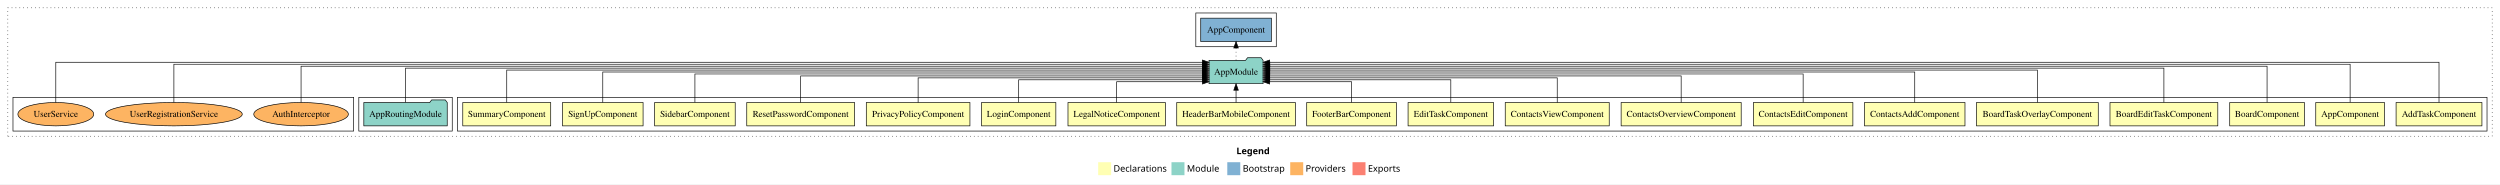
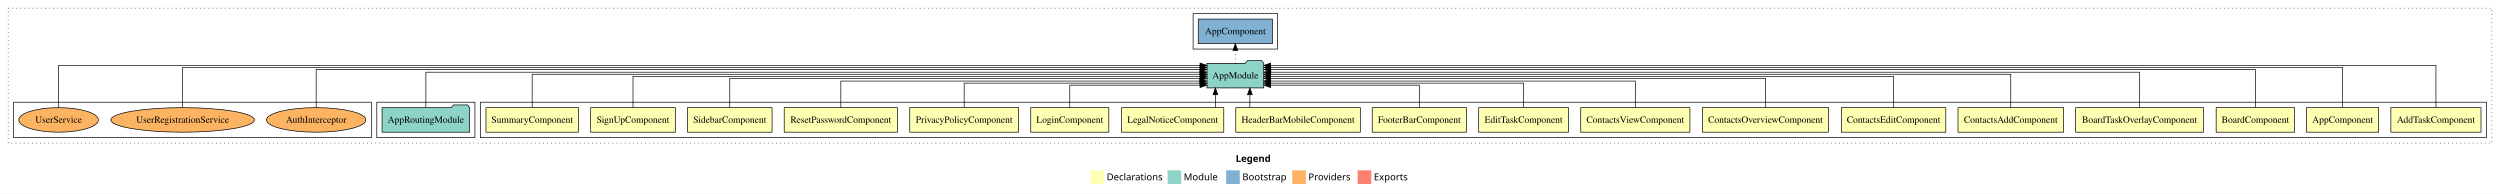
- <svg xmlns="http://www.w3.org/2000/svg" width="3853pt" height="284pt" viewBox="0.00 0.00 3853.00 284.00">
+ <svg xmlns="http://www.w3.org/2000/svg" width="3669pt" height="284pt" viewBox="0.00 0.00 3669.00 284.00">
  <g id="graph0" class="graph" transform="scale(1 1) rotate(0) translate(4 280)">
-     <polygon fill="white" stroke="transparent" points="-4,4 -4,-280 3849,-280 3849,4 -4,4" />
-     <text text-anchor="start" x="1901.51" y="-42.4" font-family="Times-12" font-weight="bold" font-size="14.00">Legend</text>
-     <polygon fill="#ffffb3" stroke="transparent" points="1688.5,-10 1688.5,-30 1708.5,-30 1708.5,-10 1688.5,-10" />
-     <text text-anchor="start" x="1712.13" y="-15.4" font-family="Times-12" font-size="14.00">  Declarations</text>
-     <polygon fill="#8dd3c7" stroke="transparent" points="1801.5,-10 1801.5,-30 1821.5,-30 1821.5,-10 1801.5,-10" />
-     <text text-anchor="start" x="1825.23" y="-15.4" font-family="Times-12" font-size="14.00">  Module</text>
-     <polygon fill="#80b1d3" stroke="transparent" points="1887.5,-10 1887.5,-30 1907.5,-30 1907.5,-10 1887.5,-10" />
-     <text text-anchor="start" x="1911.28" y="-15.4" font-family="Times-12" font-size="14.00">  Bootstrap</text>
-     <polygon fill="#fdb462" stroke="transparent" points="1984.5,-10 1984.5,-30 2004.5,-30 2004.5,-10 1984.5,-10" />
-     <text text-anchor="start" x="2008.17" y="-15.4" font-family="Times-12" font-size="14.00">  Providers</text>
-     <polygon fill="#fb8072" stroke="transparent" points="2080.5,-10 2080.5,-30 2100.5,-30 2100.5,-10 2080.5,-10" />
-     <text text-anchor="start" x="2104.23" y="-15.4" font-family="Times-12" font-size="14.00">  Exports</text>
+     <polygon fill="white" stroke="transparent" points="-4,4 -4,-280 3665,-280 3665,4 -4,4" />
+     <text text-anchor="start" x="1809.51" y="-42.4" font-family="Times-12" font-weight="bold" font-size="14.00">Legend</text>
+     <polygon fill="#ffffb3" stroke="transparent" points="1596.5,-10 1596.5,-30 1616.5,-30 1616.5,-10 1596.5,-10" />
+     <text text-anchor="start" x="1620.13" y="-15.4" font-family="Times-12" font-size="14.00">  Declarations</text>
+     <polygon fill="#8dd3c7" stroke="transparent" points="1709.5,-10 1709.5,-30 1729.5,-30 1729.5,-10 1709.5,-10" />
+     <text text-anchor="start" x="1733.23" y="-15.4" font-family="Times-12" font-size="14.00">  Module</text>
+     <polygon fill="#80b1d3" stroke="transparent" points="1795.5,-10 1795.5,-30 1815.5,-30 1815.5,-10 1795.5,-10" />
+     <text text-anchor="start" x="1819.28" y="-15.4" font-family="Times-12" font-size="14.00">  Bootstrap</text>
+     <polygon fill="#fdb462" stroke="transparent" points="1892.5,-10 1892.5,-30 1912.5,-30 1912.5,-10 1892.5,-10" />
+     <text text-anchor="start" x="1916.17" y="-15.4" font-family="Times-12" font-size="14.00">  Providers</text>
+     <polygon fill="#fb8072" stroke="transparent" points="1988.5,-10 1988.5,-30 2008.5,-30 2008.5,-10 1988.5,-10" />
+     <text text-anchor="start" x="2012.23" y="-15.4" font-family="Times-12" font-size="14.00">  Exports</text>
    <g id="clust1" class="cluster">
-       <polygon fill="none" stroke="black" stroke-dasharray="1,5" points="8,-70 8,-268 3837,-268 3837,-70 8,-70" />
+       <polygon fill="none" stroke="black" stroke-dasharray="1,5" points="8,-70 8,-268 3653,-268 3653,-70 8,-70" />
    </g>
    <g id="clust2" class="cluster">
-       <polygon fill="none" stroke="black" points="701,-78 701,-130 3829,-130 3829,-78 701,-78" />
-     </g>
-     <g id="clust22" class="cluster">
+       <polygon fill="none" stroke="black" points="701,-78 701,-130 3645,-130 3645,-78 701,-78" />
+     </g>
+     <g id="clust21" class="cluster">
      <polygon fill="none" stroke="black" points="549,-78 549,-130 693,-130 693,-78 549,-78" />
    </g>
+     <g id="clust23" class="cluster">
+       <polygon fill="none" stroke="black" points="1747,-208 1747,-260 1871,-260 1871,-208 1747,-208" />
+     </g>
    <g id="clust24" class="cluster">
-       <polygon fill="none" stroke="black" points="1839,-208 1839,-260 1963,-260 1963,-208 1839,-208" />
-     </g>
-     <g id="clust25" class="cluster">
      <polygon fill="none" stroke="black" points="16,-78 16,-130 541,-130 541,-78 16,-78" />
    </g>
    <g id="node1" class="node">
-       <polygon fill="#ffffb3" stroke="black" points="3821.15,-122 3688.85,-122 3688.85,-86 3821.15,-86 3821.15,-122" />
-       <text text-anchor="middle" x="3755" y="-99.8" font-family="Times,serif" font-size="14.00">AddTaskComponent</text>
-     </g>
-     <g id="node20" class="node">
-       <polygon fill="#8dd3c7" stroke="black" points="1942.66,-187 1939.66,-191 1918.66,-191 1915.66,-187 1859.34,-187 1859.34,-151 1942.66,-151 1942.66,-187" />
-       <text text-anchor="middle" x="1901" y="-164.8" font-family="Times,serif" font-size="14.00">AppModule</text>
+       <polygon fill="#ffffb3" stroke="black" points="3637.15,-122 3504.85,-122 3504.85,-86 3637.15,-86 3637.15,-122" />
+       <text text-anchor="middle" x="3571" y="-99.8" font-family="Times,serif" font-size="14.00">AddTaskComponent</text>
+     </g>
+     <g id="node19" class="node">
+       <polygon fill="#8dd3c7" stroke="black" points="1850.66,-187 1847.66,-191 1826.66,-191 1823.66,-187 1767.34,-187 1767.34,-151 1850.66,-151 1850.66,-187" />
+       <text text-anchor="middle" x="1809" y="-164.8" font-family="Times,serif" font-size="14.00">AppModule</text>
    </g>
    <g id="edge1" class="edge">
-       <path fill="none" stroke="black" d="M3755,-122.15C3755,-145.76 3755,-184 3755,-184 3755,-184 1952.76,-184 1952.76,-184" />
-       <polygon fill="black" stroke="black" points="1952.76,-180.5 1942.76,-184 1952.76,-187.5 1952.76,-180.5" />
+       <path fill="none" stroke="black" d="M3571,-122.15C3571,-145.76 3571,-184 3571,-184 3571,-184 1860.82,-184 1860.82,-184" />
+       <polygon fill="black" stroke="black" points="1860.82,-180.5 1850.82,-184 1860.82,-187.5 1860.82,-180.5" />
    </g>
    <g id="node2" class="node">
-       <polygon fill="#ffffb3" stroke="black" points="3670.94,-122 3565.06,-122 3565.06,-86 3670.94,-86 3670.94,-122" />
-       <text text-anchor="middle" x="3618" y="-99.8" font-family="Times,serif" font-size="14.00">AppComponent</text>
+       <polygon fill="#ffffb3" stroke="black" points="3486.94,-122 3381.06,-122 3381.06,-86 3486.94,-86 3486.94,-122" />
+       <text text-anchor="middle" x="3434" y="-99.8" font-family="Times,serif" font-size="14.00">AppComponent</text>
    </g>
    <g id="edge2" class="edge">
-       <path fill="none" stroke="black" d="M3618,-122.25C3618,-145.02 3618,-181 3618,-181 3618,-181 1953.02,-181 1953.02,-181" />
-       <polygon fill="black" stroke="black" points="1953.02,-177.5 1943.02,-181 1953.02,-184.5 1953.02,-177.5" />
+       <path fill="none" stroke="black" d="M3434,-122.25C3434,-145.02 3434,-181 3434,-181 3434,-181 1860.8,-181 1860.8,-181" />
+       <polygon fill="black" stroke="black" points="1860.8,-177.5 1850.8,-181 1860.8,-184.5 1860.8,-177.5" />
    </g>
    <g id="node3" class="node">
-       <polygon fill="#ffffb3" stroke="black" points="3547.55,-122 3432.45,-122 3432.45,-86 3547.55,-86 3547.55,-122" />
-       <text text-anchor="middle" x="3490" y="-99.8" font-family="Times,serif" font-size="14.00">BoardComponent</text>
+       <polygon fill="#ffffb3" stroke="black" points="3363.55,-122 3248.45,-122 3248.45,-86 3363.55,-86 3363.55,-122" />
+       <text text-anchor="middle" x="3306" y="-99.8" font-family="Times,serif" font-size="14.00">BoardComponent</text>
    </g>
    <g id="edge3" class="edge">
-       <path fill="none" stroke="black" d="M3490,-122.29C3490,-144.21 3490,-178 3490,-178 3490,-178 1952.69,-178 1952.69,-178" />
-       <polygon fill="black" stroke="black" points="1952.69,-174.5 1942.69,-178 1952.69,-181.5 1952.69,-174.5" />
+       <path fill="none" stroke="black" d="M3306,-122.29C3306,-144.21 3306,-178 3306,-178 3306,-178 1860.99,-178 1860.99,-178" />
+       <polygon fill="black" stroke="black" points="1861,-174.5 1850.99,-178 1860.99,-181.5 1861,-174.5" />
    </g>
    <g id="node4" class="node">
-       <polygon fill="#ffffb3" stroke="black" points="3414.09,-122 3247.91,-122 3247.91,-86 3414.09,-86 3414.09,-122" />
-       <text text-anchor="middle" x="3331" y="-99.8" font-family="Times,serif" font-size="14.00">BoardEditTaskComponent</text>
-     </g>
-     <g id="edge4" class="edge">
-       <path fill="none" stroke="black" d="M3331,-122.28C3331,-143.32 3331,-175 3331,-175 3331,-175 1953.02,-175 1953.02,-175" />
-       <polygon fill="black" stroke="black" points="1953.02,-171.5 1943.02,-175 1953.02,-178.5 1953.02,-171.5" />
-     </g>
-     <g id="node5" class="node">
      <polygon fill="#ffffb3" stroke="black" points="3229.84,-122 3042.16,-122 3042.16,-86 3229.84,-86 3229.84,-122" />
      <text text-anchor="middle" x="3136" y="-99.8" font-family="Times,serif" font-size="14.00">BoardTaskOverlayComponent</text>
    </g>
-     <g id="edge5" class="edge">
-       <path fill="none" stroke="black" d="M3136,-122.22C3136,-142.37 3136,-172 3136,-172 3136,-172 1952.8,-172 1952.8,-172" />
-       <polygon fill="black" stroke="black" points="1952.8,-168.5 1942.8,-172 1952.8,-175.5 1952.8,-168.5" />
-     </g>
-     <g id="node6" class="node">
+     <g id="edge4" class="edge">
+       <path fill="none" stroke="black" d="M3136,-122.03C3136,-142.77 3136,-174 3136,-174 3136,-174 1860.91,-174 1860.91,-174" />
+       <polygon fill="black" stroke="black" points="1860.91,-170.5 1850.91,-174 1860.91,-177.5 1860.91,-170.5" />
+     </g>
+     <g id="node5" class="node">
      <polygon fill="#ffffb3" stroke="black" points="3024.43,-122 2869.57,-122 2869.57,-86 3024.43,-86 3024.43,-122" />
      <text text-anchor="middle" x="2947" y="-99.8" font-family="Times,serif" font-size="14.00">ContactsAddComponent</text>
    </g>
-     <g id="edge6" class="edge">
-       <path fill="none" stroke="black" d="M2947,-122.11C2947,-141.34 2947,-169 2947,-169 2947,-169 1952.97,-169 1952.97,-169" />
-       <polygon fill="black" stroke="black" points="1952.97,-165.5 1942.97,-169 1952.97,-172.5 1952.97,-165.5" />
-     </g>
-     <g id="node7" class="node">
+     <g id="edge5" class="edge">
+       <path fill="none" stroke="black" d="M2947,-122.31C2947,-142.15 2947,-171 2947,-171 2947,-171 1860.85,-171 1860.85,-171" />
+       <polygon fill="black" stroke="black" points="1860.85,-167.5 1850.85,-171 1860.85,-174.5 1860.85,-167.5" />
+     </g>
+     <g id="node6" class="node">
      <polygon fill="#ffffb3" stroke="black" points="2851.66,-122 2698.34,-122 2698.34,-86 2851.66,-86 2851.66,-122" />
      <text text-anchor="middle" x="2775" y="-99.8" font-family="Times,serif" font-size="14.00">ContactsEditComponent</text>
    </g>
-     <g id="edge7" class="edge">
-       <path fill="none" stroke="black" d="M2775,-122.27C2775,-140.56 2775,-166 2775,-166 2775,-166 1952.86,-166 1952.86,-166" />
-       <polygon fill="black" stroke="black" points="1952.86,-162.5 1942.86,-166 1952.86,-169.5 1952.86,-162.5" />
-     </g>
-     <g id="node8" class="node">
+     <g id="edge6" class="edge">
+       <path fill="none" stroke="black" d="M2775,-122.17C2775,-141.09 2775,-168 2775,-168 2775,-168 1860.82,-168 1860.82,-168" />
+       <polygon fill="black" stroke="black" points="1860.82,-164.5 1850.82,-168 1860.82,-171.5 1860.82,-164.5" />
+     </g>
+     <g id="node7" class="node">
      <polygon fill="#ffffb3" stroke="black" points="2679.52,-122 2494.48,-122 2494.48,-86 2679.52,-86 2679.52,-122" />
      <text text-anchor="middle" x="2587" y="-99.8" font-family="Times,serif" font-size="14.00">ContactsOverviewComponent</text>
    </g>
-     <g id="edge8" class="edge">
-       <path fill="none" stroke="black" d="M2587,-122.02C2587,-139.37 2587,-163 2587,-163 2587,-163 1952.88,-163 1952.88,-163" />
-       <polygon fill="black" stroke="black" points="1952.88,-159.5 1942.88,-163 1952.88,-166.5 1952.88,-159.5" />
-     </g>
-     <g id="node9" class="node">
+     <g id="edge7" class="edge">
+       <path fill="none" stroke="black" d="M2587,-122.3C2587,-140.27 2587,-165 2587,-165 2587,-165 1860.83,-165 1860.83,-165" />
+       <polygon fill="black" stroke="black" points="1860.83,-161.5 1850.83,-165 1860.83,-168.5 1860.83,-161.5" />
+     </g>
+     <g id="node8" class="node">
      <polygon fill="#ffffb3" stroke="black" points="2476.14,-122 2315.86,-122 2315.86,-86 2476.14,-86 2476.14,-122" />
      <text text-anchor="middle" x="2396" y="-99.8" font-family="Times,serif" font-size="14.00">ContactsViewComponent</text>
    </g>
-     <g id="edge9" class="edge">
-       <path fill="none" stroke="black" d="M2396,-122.03C2396,-138.4 2396,-160 2396,-160 2396,-160 1952.78,-160 1952.78,-160" />
-       <polygon fill="black" stroke="black" points="1952.78,-156.5 1942.78,-160 1952.78,-163.5 1952.78,-156.5" />
-     </g>
-     <g id="node10" class="node">
+     <g id="edge8" class="edge">
+       <path fill="none" stroke="black" d="M2396,-122.04C2396,-138.73 2396,-161 2396,-161 2396,-161 1860.75,-161 1860.75,-161" />
+       <polygon fill="black" stroke="black" points="1860.75,-157.5 1850.75,-161 1860.74,-164.5 1860.75,-157.5" />
+     </g>
+     <g id="node9" class="node">
      <polygon fill="#ffffb3" stroke="black" points="2297.88,-122 2166.12,-122 2166.12,-86 2297.88,-86 2297.88,-122" />
      <text text-anchor="middle" x="2232" y="-99.8" font-family="Times,serif" font-size="14.00">EditTaskComponent</text>
    </g>
-     <g id="edge10" class="edge">
-       <path fill="none" stroke="black" d="M2232,-122.24C2232,-137.57 2232,-157 2232,-157 2232,-157 1952.92,-157 1952.92,-157" />
-       <polygon fill="black" stroke="black" points="1952.92,-153.5 1942.92,-157 1952.92,-160.5 1952.92,-153.5" />
-     </g>
-     <g id="node11" class="node">
+     <g id="edge9" class="edge">
+       <path fill="none" stroke="black" d="M2232,-122.28C2232,-137.95 2232,-158 2232,-158 2232,-158 1860.72,-158 1860.72,-158" />
+       <polygon fill="black" stroke="black" points="1860.72,-154.5 1850.72,-158 1860.72,-161.5 1860.72,-154.5" />
+     </g>
+     <g id="node10" class="node">
      <polygon fill="#ffffb3" stroke="black" points="2148.09,-122 2009.91,-122 2009.91,-86 2148.09,-86 2148.09,-122" />
      <text text-anchor="middle" x="2079" y="-99.8" font-family="Times,serif" font-size="14.00">FooterBarComponent</text>
    </g>
-     <g id="edge11" class="edge">
-       <path fill="none" stroke="black" d="M2079,-122.05C2079,-136.37 2079,-154 2079,-154 2079,-154 1952.73,-154 1952.73,-154" />
-       <polygon fill="black" stroke="black" points="1952.73,-150.5 1942.73,-154 1952.73,-157.5 1952.73,-150.5" />
-     </g>
-     <g id="node12" class="node">
+     <g id="edge10" class="edge">
+       <path fill="none" stroke="black" d="M2079,-122.12C2079,-136.78 2079,-155 2079,-155 2079,-155 1860.89,-155 1860.89,-155" />
+       <polygon fill="black" stroke="black" points="1860.89,-151.5 1850.89,-155 1860.89,-158.5 1860.89,-151.5" />
+     </g>
+     <g id="node11" class="node">
      <polygon fill="#ffffb3" stroke="black" points="1992.4,-122 1809.6,-122 1809.6,-86 1992.4,-86 1992.4,-122" />
      <text text-anchor="middle" x="1901" y="-99.8" font-family="Times,serif" font-size="14.00">HeaderBarMobileComponent</text>
    </g>
-     <g id="edge12" class="edge">
-       <path fill="none" stroke="black" d="M1901,-122.11C1901,-122.11 1901,-140.99 1901,-140.99" />
-       <polygon fill="black" stroke="black" points="1897.5,-140.99 1901,-150.99 1904.5,-140.99 1897.5,-140.99" />
-     </g>
-     <g id="node13" class="node">
+     <g id="edge11" class="edge">
+       <path fill="none" stroke="black" d="M1830.32,-122.11C1830.32,-122.11 1830.32,-140.99 1830.32,-140.99" />
+       <polygon fill="black" stroke="black" points="1826.82,-140.99 1830.32,-150.99 1833.82,-140.99 1826.82,-140.99" />
+     </g>
+     <g id="node12" class="node">
      <polygon fill="#ffffb3" stroke="black" points="1792.02,-122 1641.98,-122 1641.98,-86 1792.02,-86 1792.02,-122" />
      <text text-anchor="middle" x="1717" y="-99.8" font-family="Times,serif" font-size="14.00">LegalNoticeComponent</text>
    </g>
-     <g id="edge13" class="edge">
-       <path fill="none" stroke="black" d="M1717,-122.05C1717,-136.37 1717,-154 1717,-154 1717,-154 1849.25,-154 1849.25,-154" />
-       <polygon fill="black" stroke="black" points="1849.25,-157.5 1859.25,-154 1849.25,-150.5 1849.25,-157.5" />
-     </g>
-     <g id="node14" class="node">
+     <g id="edge12" class="edge">
+       <path fill="none" stroke="black" d="M1779.72,-122.11C1779.72,-122.11 1779.72,-140.99 1779.72,-140.99" />
+       <polygon fill="black" stroke="black" points="1776.22,-140.99 1779.72,-150.99 1783.22,-140.99 1776.22,-140.99" />
+     </g>
+     <g id="node13" class="node">
      <polygon fill="#ffffb3" stroke="black" points="1623.28,-122 1508.72,-122 1508.72,-86 1623.28,-86 1623.28,-122" />
      <text text-anchor="middle" x="1566" y="-99.8" font-family="Times,serif" font-size="14.00">LoginComponent</text>
    </g>
-     <g id="edge14" class="edge">
-       <path fill="none" stroke="black" d="M1566,-122.24C1566,-137.57 1566,-157 1566,-157 1566,-157 1849.25,-157 1849.25,-157" />
-       <polygon fill="black" stroke="black" points="1849.25,-160.5 1859.25,-157 1849.25,-153.5 1849.25,-160.5" />
-     </g>
-     <g id="node15" class="node">
+     <g id="edge13" class="edge">
+       <path fill="none" stroke="black" d="M1566,-122.12C1566,-136.78 1566,-155 1566,-155 1566,-155 1757.23,-155 1757.23,-155" />
+       <polygon fill="black" stroke="black" points="1757.23,-158.5 1767.23,-155 1757.23,-151.5 1757.23,-158.5" />
+     </g>
+     <g id="node14" class="node">
      <polygon fill="#ffffb3" stroke="black" points="1490.87,-122 1331.13,-122 1331.13,-86 1490.87,-86 1490.87,-122" />
      <text text-anchor="middle" x="1411" y="-99.8" font-family="Times,serif" font-size="14.00">PrivacyPolicyComponent</text>
    </g>
-     <g id="edge15" class="edge">
-       <path fill="none" stroke="black" d="M1411,-122.03C1411,-138.4 1411,-160 1411,-160 1411,-160 1849.22,-160 1849.22,-160" />
-       <polygon fill="black" stroke="black" points="1849.22,-163.5 1859.22,-160 1849.22,-156.5 1849.22,-163.5" />
-     </g>
-     <g id="node16" class="node">
+     <g id="edge14" class="edge">
+       <path fill="none" stroke="black" d="M1411,-122.28C1411,-137.95 1411,-158 1411,-158 1411,-158 1757.16,-158 1757.16,-158" />
+       <polygon fill="black" stroke="black" points="1757.16,-161.5 1767.16,-158 1757.16,-154.5 1757.16,-161.5" />
+     </g>
+     <g id="node15" class="node">
      <polygon fill="#ffffb3" stroke="black" points="1313.09,-122 1146.91,-122 1146.91,-86 1313.09,-86 1313.09,-122" />
      <text text-anchor="middle" x="1230" y="-99.8" font-family="Times,serif" font-size="14.00">ResetPasswordComponent</text>
    </g>
-     <g id="edge16" class="edge">
-       <path fill="none" stroke="black" d="M1230,-122.02C1230,-139.37 1230,-163 1230,-163 1230,-163 1849.28,-163 1849.28,-163" />
-       <polygon fill="black" stroke="black" points="1849.28,-166.5 1859.28,-163 1849.28,-159.5 1849.28,-166.5" />
-     </g>
-     <g id="node17" class="node">
+     <g id="edge15" class="edge">
+       <path fill="none" stroke="black" d="M1230,-122.04C1230,-138.73 1230,-161 1230,-161 1230,-161 1756.89,-161 1756.89,-161" />
+       <polygon fill="black" stroke="black" points="1756.89,-164.5 1766.89,-161 1756.89,-157.5 1756.89,-164.5" />
+     </g>
+     <g id="node16" class="node">
      <polygon fill="#ffffb3" stroke="black" points="1129.1,-122 1004.9,-122 1004.9,-86 1129.1,-86 1129.1,-122" />
      <text text-anchor="middle" x="1067" y="-99.8" font-family="Times,serif" font-size="14.00">SidebarComponent</text>
    </g>
-     <g id="edge17" class="edge">
-       <path fill="none" stroke="black" d="M1067,-122.27C1067,-140.56 1067,-166 1067,-166 1067,-166 1849.07,-166 1849.07,-166" />
-       <polygon fill="black" stroke="black" points="1849.07,-169.5 1859.07,-166 1849.07,-162.5 1849.07,-169.5" />
-     </g>
-     <g id="node18" class="node">
+     <g id="edge16" class="edge">
+       <path fill="none" stroke="black" d="M1067,-122.3C1067,-140.27 1067,-165 1067,-165 1067,-165 1757.25,-165 1757.25,-165" />
+       <polygon fill="black" stroke="black" points="1757.25,-168.5 1767.25,-165 1757.25,-161.5 1757.25,-168.5" />
+     </g>
+     <g id="node17" class="node">
      <polygon fill="#ffffb3" stroke="black" points="987.11,-122 862.89,-122 862.89,-86 987.11,-86 987.11,-122" />
      <text text-anchor="middle" x="925" y="-99.8" font-family="Times,serif" font-size="14.00">SignUpComponent</text>
    </g>
-     <g id="edge18" class="edge">
-       <path fill="none" stroke="black" d="M925,-122.11C925,-141.34 925,-169 925,-169 925,-169 1849.06,-169 1849.06,-169" />
-       <polygon fill="black" stroke="black" points="1849.06,-172.5 1859.06,-169 1849.06,-165.5 1849.06,-172.5" />
-     </g>
-     <g id="node19" class="node">
+     <g id="edge17" class="edge">
+       <path fill="none" stroke="black" d="M925,-122.17C925,-141.09 925,-168 925,-168 925,-168 1757.25,-168 1757.25,-168" />
+       <polygon fill="black" stroke="black" points="1757.25,-171.5 1767.25,-168 1757.25,-164.5 1757.25,-171.5" />
+     </g>
+     <g id="node18" class="node">
      <polygon fill="#ffffb3" stroke="black" points="844.77,-122 709.23,-122 709.23,-86 844.77,-86 844.77,-122" />
      <text text-anchor="middle" x="777" y="-99.8" font-family="Times,serif" font-size="14.00">SummaryComponent</text>
    </g>
-     <g id="edge19" class="edge">
-       <path fill="none" stroke="black" d="M777,-122.22C777,-142.37 777,-172 777,-172 777,-172 1849.33,-172 1849.33,-172" />
-       <polygon fill="black" stroke="black" points="1849.33,-175.5 1859.33,-172 1849.33,-168.5 1849.33,-175.5" />
-     </g>
-     <g id="node22" class="node">
-       <polygon fill="#80b1d3" stroke="black" points="1955.44,-252 1846.56,-252 1846.56,-216 1955.44,-216 1955.44,-252" />
-       <text text-anchor="middle" x="1901" y="-229.8" font-family="Times,serif" font-size="14.00">AppComponent </text>
-     </g>
-     <g id="edge21" class="edge">
-       <path fill="none" stroke="black" stroke-dasharray="1,5" d="M1901,-187.11C1901,-187.11 1901,-205.99 1901,-205.99" />
-       <polygon fill="black" stroke="black" points="1897.5,-205.99 1901,-215.99 1904.5,-205.99 1897.5,-205.99" />
+     <g id="edge18" class="edge">
+       <path fill="none" stroke="black" d="M777,-122.31C777,-142.15 777,-171 777,-171 777,-171 1757.27,-171 1757.27,-171" />
+       <polygon fill="black" stroke="black" points="1757.27,-174.5 1767.27,-171 1757.27,-167.5 1757.27,-174.5" />
    </g>
    <g id="node21" class="node">
+       <polygon fill="#80b1d3" stroke="black" points="1863.44,-252 1754.56,-252 1754.56,-216 1863.44,-216 1863.44,-252" />
+       <text text-anchor="middle" x="1809" y="-229.8" font-family="Times,serif" font-size="14.00">AppComponent </text>
+     </g>
+     <g id="edge20" class="edge">
+       <path fill="none" stroke="black" stroke-dasharray="1,5" d="M1809,-187.11C1809,-187.11 1809,-205.99 1809,-205.99" />
+       <polygon fill="black" stroke="black" points="1805.5,-205.99 1809,-215.99 1812.5,-205.99 1805.5,-205.99" />
+     </g>
+     <g id="node20" class="node">
      <polygon fill="#8dd3c7" stroke="black" points="685.27,-122 682.27,-126 661.27,-126 658.27,-122 556.73,-122 556.73,-86 685.27,-86 685.27,-122" />
      <text text-anchor="middle" x="621" y="-99.8" font-family="Times,serif" font-size="14.00">AppRoutingModule</text>
    </g>
-     <g id="edge20" class="edge">
-       <path fill="none" stroke="black" d="M621,-122.28C621,-143.32 621,-175 621,-175 621,-175 1849.14,-175 1849.14,-175" />
-       <polygon fill="black" stroke="black" points="1849.14,-178.5 1859.14,-175 1849.14,-171.5 1849.14,-178.5" />
-     </g>
-     <g id="node23" class="node">
+     <g id="edge19" class="edge">
+       <path fill="none" stroke="black" d="M621,-122.03C621,-142.77 621,-174 621,-174 621,-174 1757.07,-174 1757.07,-174" />
+       <polygon fill="black" stroke="black" points="1757.07,-177.5 1767.07,-174 1757.07,-170.5 1757.07,-177.5" />
+     </g>
+     <g id="node22" class="node">
      <ellipse fill="#fdb462" stroke="black" cx="460" cy="-104" rx="72.91" ry="18" />
      <text text-anchor="middle" x="460" y="-99.8" font-family="Times,serif" font-size="14.00">AuthInterceptor</text>
    </g>
-     <g id="edge22" class="edge">
-       <path fill="none" stroke="black" d="M460,-122.29C460,-144.21 460,-178 460,-178 460,-178 1849.04,-178 1849.04,-178" />
-       <polygon fill="black" stroke="black" points="1849.04,-181.5 1859.04,-178 1849.04,-174.5 1849.04,-181.5" />
-     </g>
-     <g id="node24" class="node">
+     <g id="edge21" class="edge">
+       <path fill="none" stroke="black" d="M460,-122.29C460,-144.21 460,-178 460,-178 460,-178 1757.15,-178 1757.15,-178" />
+       <polygon fill="black" stroke="black" points="1757.15,-181.5 1767.15,-178 1757.15,-174.5 1757.15,-181.5" />
+     </g>
+     <g id="node23" class="node">
      <ellipse fill="#fdb462" stroke="black" cx="264" cy="-104" rx="105.35" ry="18" />
      <text text-anchor="middle" x="264" y="-99.8" font-family="Times,serif" font-size="14.00">UserRegistrationService</text>
    </g>
-     <g id="edge23" class="edge">
-       <path fill="none" stroke="black" d="M264,-122.25C264,-145.02 264,-181 264,-181 264,-181 1849.3,-181 1849.3,-181" />
-       <polygon fill="black" stroke="black" points="1849.3,-184.5 1859.3,-181 1849.3,-177.5 1849.3,-184.5" />
-     </g>
-     <g id="node25" class="node">
+     <g id="edge22" class="edge">
+       <path fill="none" stroke="black" d="M264,-122.25C264,-145.02 264,-181 264,-181 264,-181 1757.28,-181 1757.28,-181" />
+       <polygon fill="black" stroke="black" points="1757.28,-184.5 1767.28,-181 1757.28,-177.5 1757.28,-184.5" />
+     </g>
+     <g id="node24" class="node">
      <ellipse fill="#fdb462" stroke="black" cx="82" cy="-104" rx="58.44" ry="18" />
      <text text-anchor="middle" x="82" y="-99.8" font-family="Times,serif" font-size="14.00">UserService</text>
    </g>
-     <g id="edge24" class="edge">
-       <path fill="none" stroke="black" d="M82,-122.15C82,-145.76 82,-184 82,-184 82,-184 1849.15,-184 1849.15,-184" />
-       <polygon fill="black" stroke="black" points="1849.15,-187.5 1859.15,-184 1849.15,-180.5 1849.15,-187.5" />
+     <g id="edge23" class="edge">
+       <path fill="none" stroke="black" d="M82,-122.15C82,-145.76 82,-184 82,-184 82,-184 1757.17,-184 1757.17,-184" />
+       <polygon fill="black" stroke="black" points="1757.17,-187.5 1767.17,-184 1757.17,-180.5 1757.17,-187.5" />
    </g>
  </g>
</svg>
